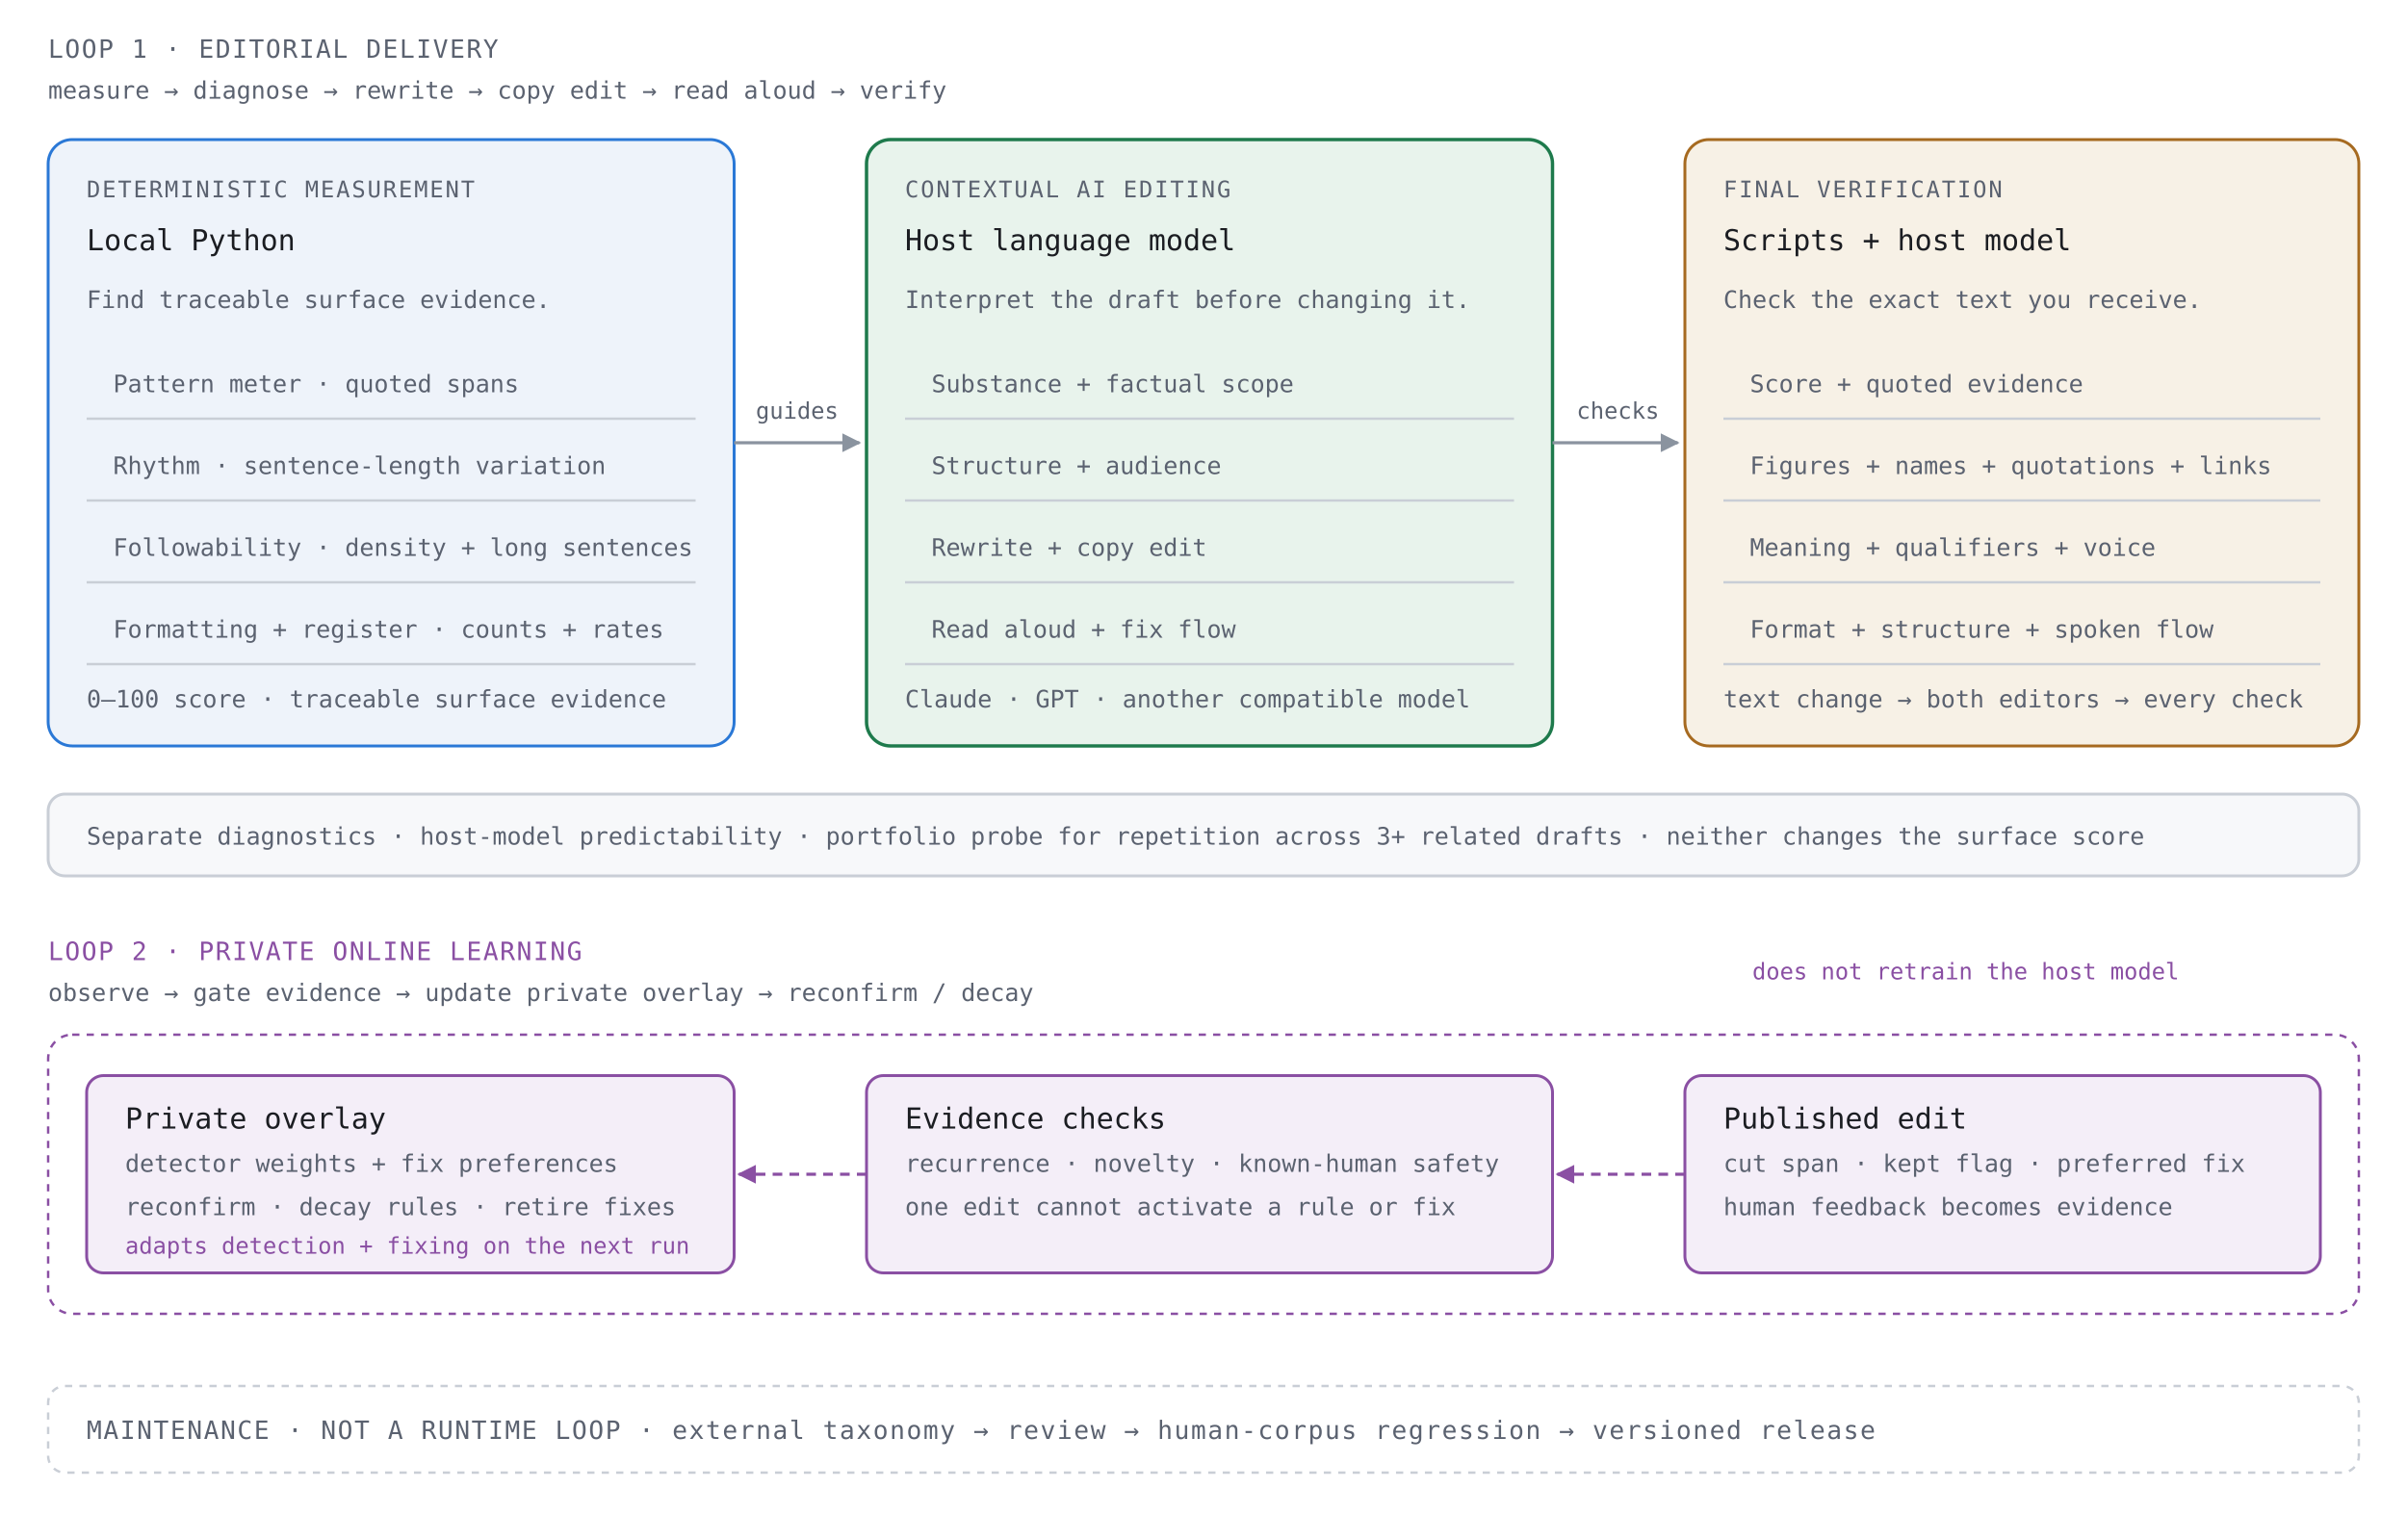
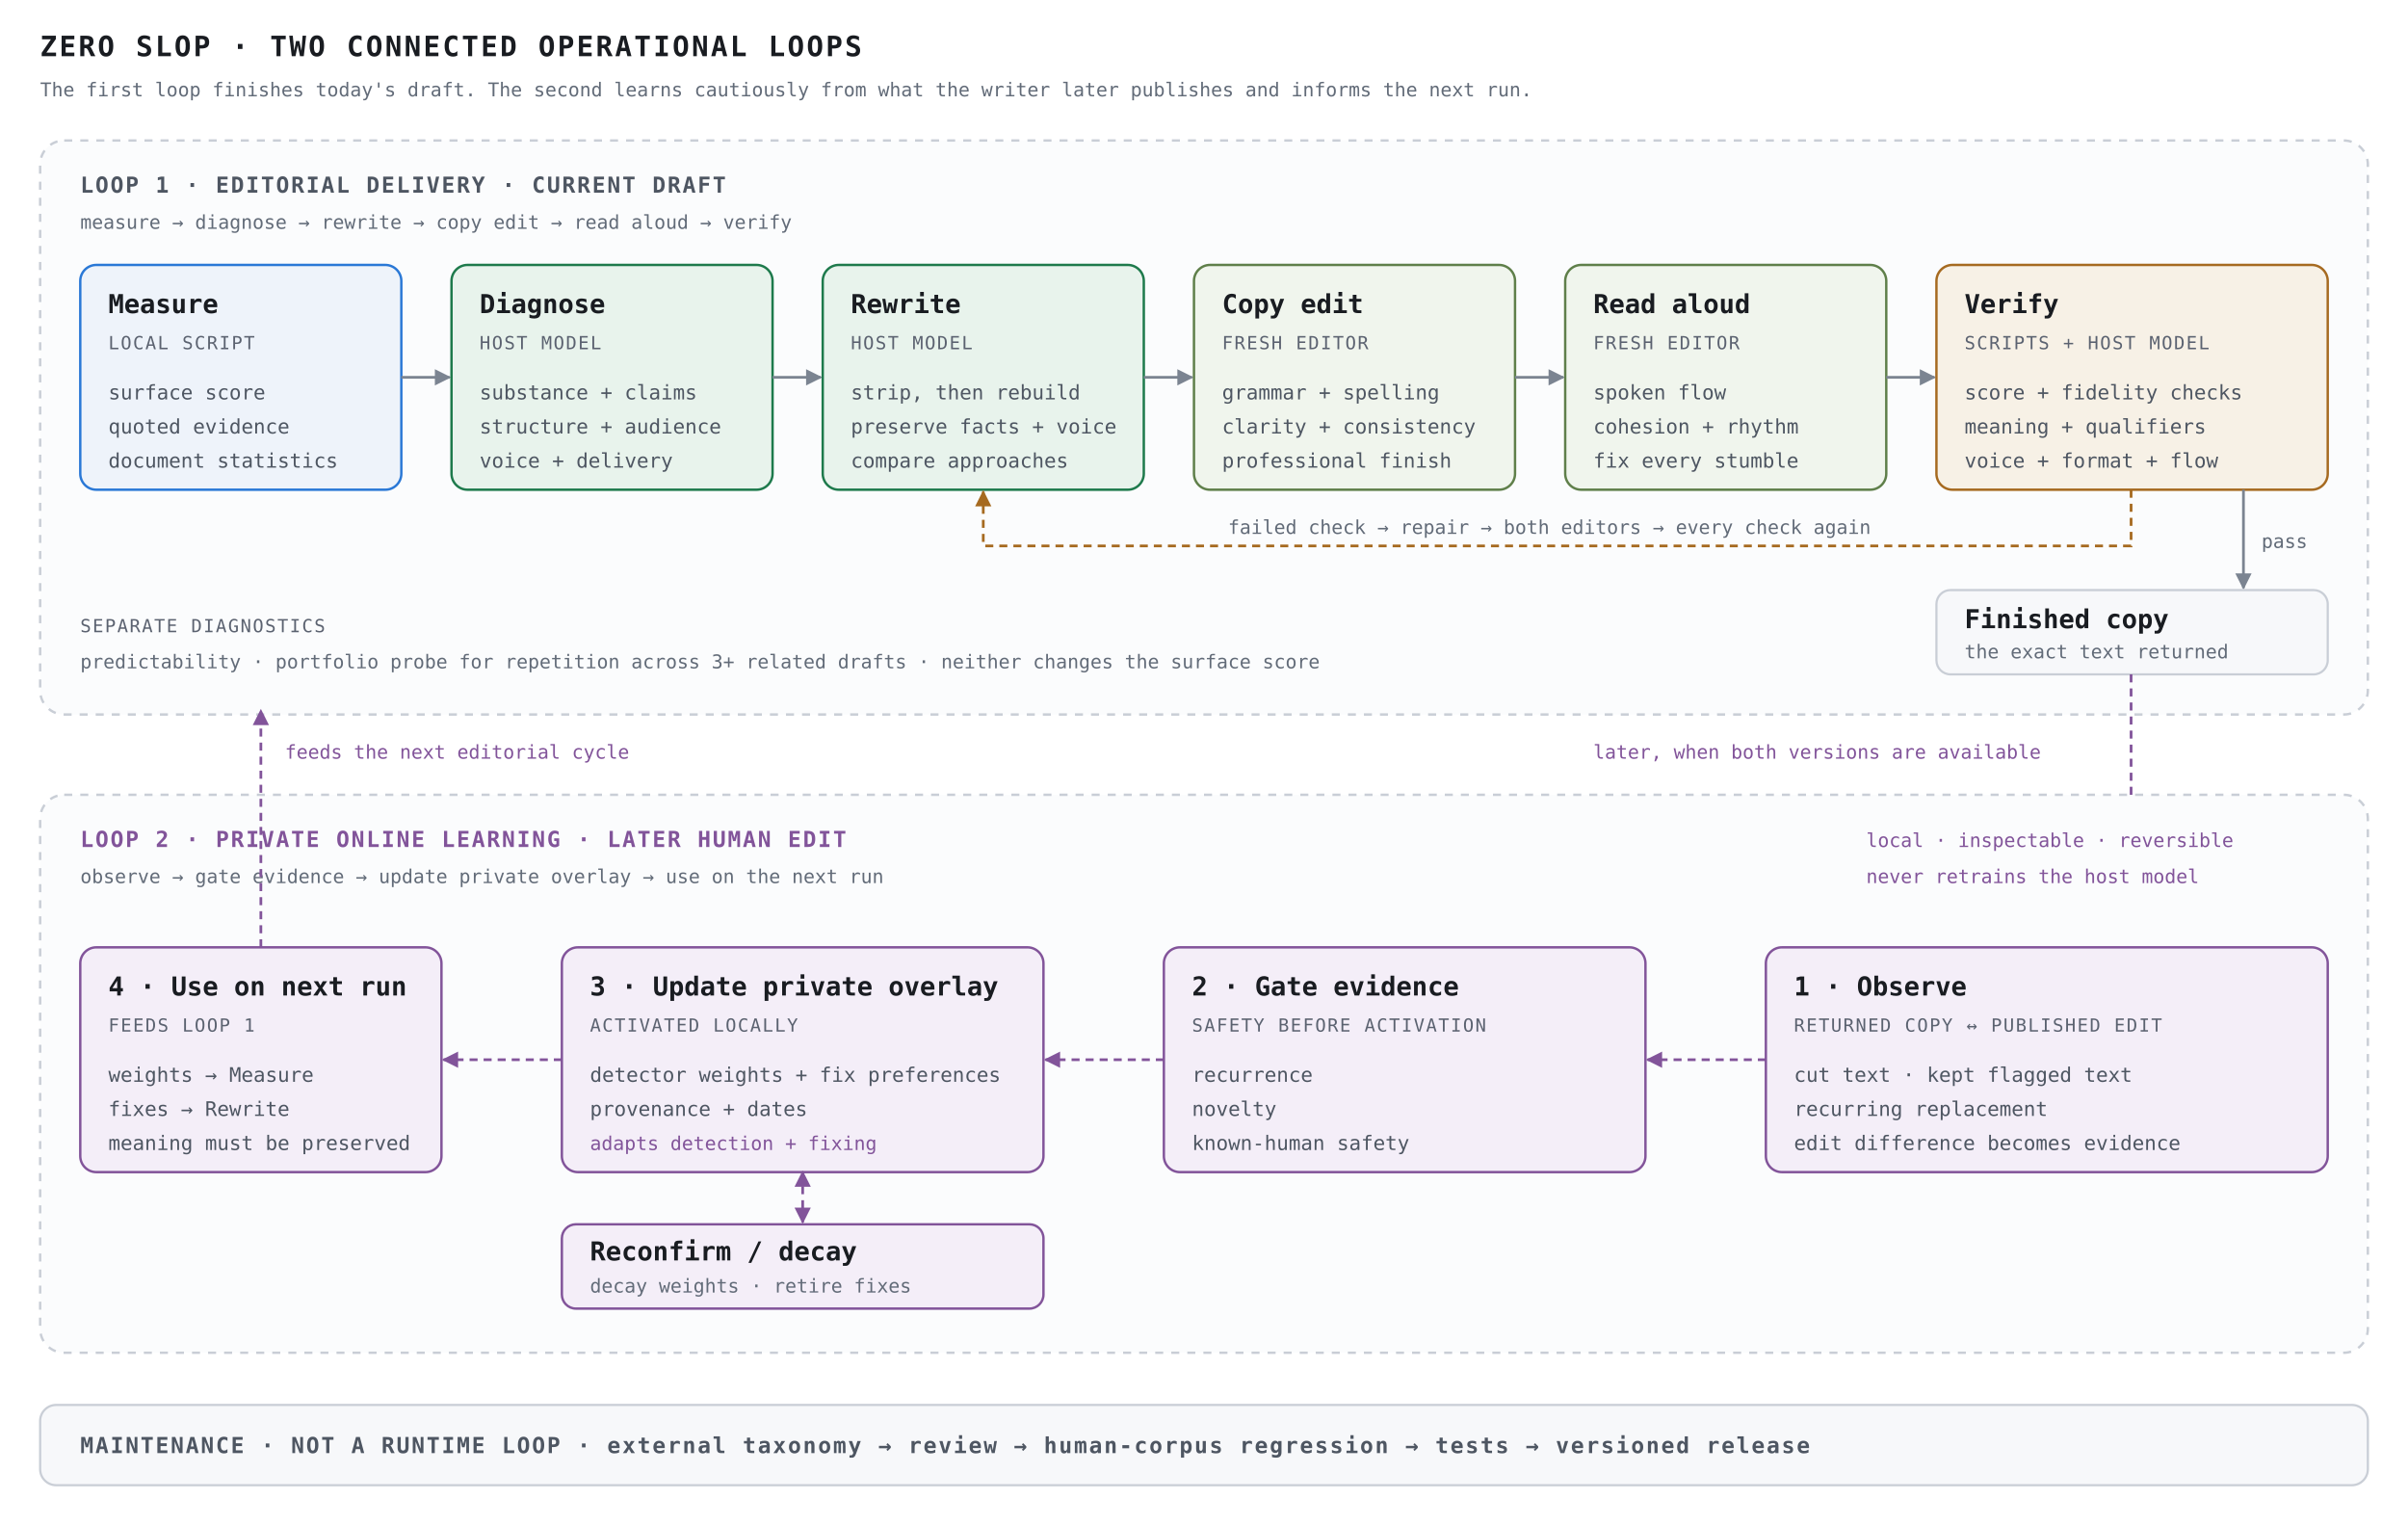
- <svg xmlns="http://www.w3.org/2000/svg" viewBox="0 0 1000 640" width="1000" height="640" font-family="ui-monospace,SFMono-Regular,Menlo,Consolas,monospace" role="img" aria-label="Zero Slop has two operational loops. In editorial delivery, deterministic local Python measures traceable surface evidence. The host language model interprets the draft and edits it contextually. Scripts and the model then verify the exact text returned. Predictability and portfolio probes are reported as separate diagnostics. In private online learning, evidence from published edits passes recurrence, novelty, and known-human safety checks before it can update local detector weights or preferred fixes. The private overlay informs the next scoring and rewrite cycle but does not retrain the host model. External taxonomies enter only through a reviewed, tested, versioned maintenance release.">
+ <svg xmlns="http://www.w3.org/2000/svg" viewBox="0 0 1200 760" width="1200" height="760" font-family="ui-monospace,SFMono-Regular,Menlo,Consolas,monospace" role="img" aria-label="Zero Slop has two connected operational loops. Editorial delivery moves a current draft through local measurement, contextual diagnosis and rewriting, a dedicated copy editor, a fresh read-aloud editor, and final verification. When a check fails, the text returns for repair; both editorial passes and every check then run again before delivery. Private online learning starts only when both Zero Slop's returned copy and the writer's later published edit are available. It observes the difference, gates the evidence for recurrence, novelty, and known-human safety, and updates a local overlay. Detector weights guide measurement on the next run, while preferred fixes guide rewriting. Later evidence reconfirms useful lessons; stale weights decay and stale fixes retire. The loop never retrains the host model. External taxonomies enter only through reviewed, tested, versioned maintenance releases.">
  <defs>
-     <marker id="a" viewBox="0 0 10 10" refX="9" refY="5" markerWidth="6" markerHeight="6" orient="auto-start-reverse">
-       <path d="M0 0 L10 5 L0 10 z" fill="#8A939F" />
+     <marker id="arrow" viewBox="0 0 10 10" refX="9" refY="5" markerWidth="6" markerHeight="6" orient="auto-start-reverse">
+       <path d="M0 0 L10 5 L0 10 z" fill="#7B8491" />
    </marker>
-     <marker id="b" viewBox="0 0 10 10" refX="9" refY="5" markerWidth="6" markerHeight="6" orient="auto-start-reverse">
-       <path d="M0 0 L10 5 L0 10 z" fill="#8A4FA3" />
+     <marker id="repair-arrow" viewBox="0 0 10 10" refX="9" refY="5" markerWidth="6" markerHeight="6" orient="auto-start-reverse">
+       <path d="M0 0 L10 5 L0 10 z" fill="#A66A20" />
+     </marker>
+     <marker id="learn-arrow" viewBox="0 0 10 10" refX="9" refY="5" markerWidth="6" markerHeight="6" orient="auto-start-reverse">
+       <path d="M0 0 L10 5 L0 10 z" fill="#82549A" />
    </marker>
    <style>
-       .surface { fill:#F7F8FA; stroke:#C9CED6; stroke-width:1.2 }
-       .ch { fill:#EEF3FA; stroke:#2A78D6; stroke-width:1.2 }
-       .ai { fill:#E8F3EC; stroke:#1E7A4C; stroke-width:1.4 }
-       .hi { fill:#F7F1E6; stroke:#A66A20; stroke-width:1.2 }
-       .lr { fill:#F4EEF8; stroke:#8A4FA3; stroke-width:1.2 }
-       .t  { font-size:12px; fill:#1B1D22 }
-       .m  { font-size:10px; fill:#5B6270 }
-       .h  { font-size:10.5px; fill:#5B6270; letter-spacing:.06em }
-       .ey { font-size:9.5px; fill:#5B6270; letter-spacing:.08em }
-       .hp { font-size:10.5px; fill:#8A4FA3; letter-spacing:.06em }
-       .lb { font-size:9.5px; fill:#8A4FA3 }
-       .lg { font-size:9.5px; fill:#5B6270 }
-       .ln { stroke:#8A939F; stroke-width:1.3; fill:none }
-       .lp { stroke:#8A4FA3; stroke-width:1.3; fill:none; stroke-dasharray:4 3 }
-       .grp{ fill:none; stroke:#C9CED6; stroke-width:1; stroke-dasharray:3 3 }
-       .grl{ fill:none; stroke:#8A4FA3; stroke-width:1; stroke-dasharray:3 3 }
+       .grp { fill:#FBFCFD; stroke:#C9CED6; stroke-width:1.2; stroke-dasharray:4 4 }
+       .measure { fill:#EEF3FA; stroke:#2A78D6; stroke-width:1.2 }
+       .model { fill:#E8F3EC; stroke:#1E7A4C; stroke-width:1.2 }
+       .editor { fill:#F0F5ED; stroke:#5F7F4A; stroke-width:1.2 }
+       .verify { fill:#F7F1E6; stroke:#A66A20; stroke-width:1.2 }
+       .learn { fill:#F4EEF8; stroke:#82549A; stroke-width:1.2 }
+       .neutral { fill:#F7F8FA; stroke:#C9CED6; stroke-width:1.1 }
+       .title { font-size:14px; font-weight:700; fill:#191C21; letter-spacing:.08em }
+       .loop { font-size:11px; font-weight:700; fill:#4E5662; letter-spacing:.08em }
+       .stage { font-size:13px; font-weight:700; fill:#191C21 }
+       .role { font-size:9px; fill:#5B6270; letter-spacing:.08em }
+       .body { font-size:10px; fill:#4E5662 }
+       .note { font-size:9.5px; fill:#626B78 }
+       .learn-title { font-size:11px; font-weight:700; fill:#82549A; letter-spacing:.08em }
+       .learn-note { font-size:9.5px; fill:#82549A }
+       .ln { stroke:#7B8491; stroke-width:1.35; fill:none }
+       .rp { stroke:#A66A20; stroke-width:1.35; fill:none; stroke-dasharray:4 3 }
+       .lp { stroke:#82549A; stroke-width:1.35; fill:none; stroke-dasharray:4 3 }
      @media (prefers-color-scheme: dark) {
-         svg { color-scheme: dark }
-         .surface { fill:#1E2128; stroke:#3A404B }
-         .ch { fill:#16233A; stroke:#4B90E2 }
-         .ai { fill:#14291D; stroke:#3FA872 }
-         .hi { fill:#302617; stroke:#C58A43 }
-         .lr { fill:#241B2E; stroke:#A972C4 }
-         .t  { fill:#E8EAED }
-         .m  { fill:#9AA2AE }
-         .h  { fill:#9AA2AE }
-         .ey { fill:#9AA2AE }
-         .hp { fill:#A972C4 }
-         .lb { fill:#A972C4 }
-         .lg { fill:#9AA2AE }
-         .ln { stroke:#6B7280 }
-         .grp{ stroke:#3A404B }
+         svg { color-scheme:dark }
+         .grp { fill:#171A20; stroke:#3A404B }
+         .measure { fill:#16233A; stroke:#4B90E2 }
+         .model { fill:#14291D; stroke:#3FA872 }
+         .editor { fill:#202A1B; stroke:#789D61 }
+         .verify { fill:#302617; stroke:#C58A43 }
+         .learn { fill:#241B2E; stroke:#A972C4 }
+         .neutral { fill:#1E2128; stroke:#3A404B }
+         .title,.stage { fill:#E8EAED }
+         .loop,.role,.body,.note { fill:#A2A9B4 }
+         .learn-title,.learn-note { fill:#B987CF }
+         .ln { stroke:#737C89 }
+         .rp { stroke:#C58A43 }
+         .lp { stroke:#A972C4 }
      }
    </style>
  </defs>
-   <text x="20" y="24" class="h">LOOP 1 · EDITORIAL DELIVERY</text>
-   <text x="20" y="41" class="m">measure → diagnose → rewrite → copy edit → read aloud → verify</text>
-   <rect x="20" y="58" width="285" height="252" rx="10" class="ch" />
-   <text x="36" y="82" class="ey">DETERMINISTIC MEASUREMENT</text>
-   <text x="36" y="104" class="t">Local Python</text>
-   <text x="36" y="128" class="m">Find traceable surface evidence.</text>
-   <text x="47" y="163" class="m">Pattern meter · quoted spans</text>
-   <line x1="36" y1="174" x2="289" y2="174" stroke="#C9CED6" />
-   <text x="47" y="197" class="m">Rhythm · sentence-length variation</text>
-   <line x1="36" y1="208" x2="289" y2="208" stroke="#C9CED6" />
-   <text x="47" y="231" class="m">Followability · density + long sentences</text>
-   <line x1="36" y1="242" x2="289" y2="242" stroke="#C9CED6" />
-   <text x="47" y="265" class="m">Formatting + register · counts + rates</text>
-   <line x1="36" y1="276" x2="289" y2="276" stroke="#C9CED6" />
-   <text x="36" y="294" class="m">0–100 score · traceable surface evidence</text>
-   <path d="M305 184 L357 184" class="ln" marker-end="url(#a)" />
-   <text x="314" y="174" class="lg">guides</text>
-   <rect x="360" y="58" width="285" height="252" rx="10" class="ai" />
-   <text x="376" y="82" class="ey">CONTEXTUAL AI EDITING</text>
-   <text x="376" y="104" class="t">Host language model</text>
-   <text x="376" y="128" class="m">Interpret the draft before changing it.</text>
-   <text x="387" y="163" class="m">Substance + factual scope</text>
-   <line x1="376" y1="174" x2="629" y2="174" stroke="#C9CED6" />
-   <text x="387" y="197" class="m">Structure + audience</text>
-   <line x1="376" y1="208" x2="629" y2="208" stroke="#C9CED6" />
-   <text x="387" y="231" class="m">Rewrite + copy edit</text>
-   <line x1="376" y1="242" x2="629" y2="242" stroke="#C9CED6" />
-   <text x="387" y="265" class="m">Read aloud + fix flow</text>
-   <line x1="376" y1="276" x2="629" y2="276" stroke="#C9CED6" />
-   <text x="376" y="294" class="m">Claude · GPT · another compatible model</text>
-   <path d="M645 184 L697 184" class="ln" marker-end="url(#a)" />
-   <text x="655" y="174" class="lg">checks</text>
-   <rect x="700" y="58" width="280" height="252" rx="10" class="hi" />
-   <text x="716" y="82" class="ey">FINAL VERIFICATION</text>
-   <text x="716" y="104" class="t">Scripts + host model</text>
-   <text x="716" y="128" class="m">Check the exact text you receive.</text>
-   <text x="727" y="163" class="m">Score + quoted evidence</text>
-   <line x1="716" y1="174" x2="964" y2="174" stroke="#C9CED6" />
-   <text x="727" y="197" class="m">Figures + names + quotations + links</text>
-   <line x1="716" y1="208" x2="964" y2="208" stroke="#C9CED6" />
-   <text x="727" y="231" class="m">Meaning + qualifiers + voice</text>
-   <line x1="716" y1="242" x2="964" y2="242" stroke="#C9CED6" />
-   <text x="727" y="265" class="m">Format + structure + spoken flow</text>
-   <line x1="716" y1="276" x2="964" y2="276" stroke="#C9CED6" />
-   <text x="716" y="294" class="m">text change → both editors → every check</text>
-   <rect x="20" y="330" width="960" height="34" rx="7" class="surface" />
-   <text x="36" y="351" class="m">Separate diagnostics · host-model predictability · portfolio probe for repetition across 3+ related drafts · neither changes the surface score</text>
-   <text x="20" y="399" class="hp">LOOP 2 · PRIVATE ONLINE LEARNING</text>
-   <text x="20" y="416" class="m">observe → gate evidence → update private overlay → reconfirm / decay</text>
-   <text x="728" y="407" class="lb">does not retrain the host model</text>
-   <rect x="20" y="430" width="960" height="116" rx="10" class="grl" />
-   <rect x="700" y="447" width="264" height="82" rx="7" class="lr" />
-   <text x="716" y="469" class="t">Published edit</text>
-   <text x="716" y="487" class="m">cut span · kept flag · preferred fix</text>
-   <text x="716" y="505" class="m">human feedback becomes evidence</text>
-   <path d="M700 488 L647 488" class="lp" marker-end="url(#b)" />
-   <rect x="360" y="447" width="285" height="82" rx="7" class="lr" />
-   <text x="376" y="469" class="t">Evidence checks</text>
-   <text x="376" y="487" class="m">recurrence · novelty · known-human safety</text>
-   <text x="376" y="505" class="m">one edit cannot activate a rule or fix</text>
-   <path d="M360 488 L307 488" class="lp" marker-end="url(#b)" />
-   <rect x="36" y="447" width="269" height="82" rx="7" class="lr" />
-   <text x="52" y="469" class="t">Private overlay</text>
-   <text x="52" y="487" class="m">detector weights + fix preferences</text>
-   <text x="52" y="505" class="m">reconfirm · decay rules · retire fixes</text>
-   <text x="52" y="521" class="lb">adapts detection + fixing on the next run</text>
-   <rect x="20" y="576" width="960" height="36" rx="7" class="grp" />
-   <text x="36" y="598" class="h">MAINTENANCE · NOT A RUNTIME LOOP · external taxonomy → review → human-corpus regression → versioned release</text>
+   <text x="20" y="28" class="title">ZERO SLOP · TWO CONNECTED OPERATIONAL LOOPS</text>
+   <text x="20" y="48" class="note">The first loop finishes today's draft. The second learns cautiously from what the writer later publishes and informs the next run.</text>
+   <rect x="20" y="70" width="1160" height="286" rx="12" class="grp" />
+   <text x="40" y="96" class="loop">LOOP 1 · EDITORIAL DELIVERY · CURRENT DRAFT</text>
+   <text x="40" y="114" class="note">measure → diagnose → rewrite → copy edit → read aloud → verify</text>
+   <rect x="40" y="132" width="160" height="112" rx="8" class="measure" />
+   <text x="54" y="156" class="stage">Measure</text>
+   <text x="54" y="174" class="role">LOCAL SCRIPT</text>
+   <text x="54" y="199" class="body">surface score</text>
+   <text x="54" y="216" class="body">quoted evidence</text>
+   <text x="54" y="233" class="body">document statistics</text>
+   <path d="M200 188 L224 188" class="ln" marker-end="url(#arrow)" />
+   <rect x="225" y="132" width="160" height="112" rx="8" class="model" />
+   <text x="239" y="156" class="stage">Diagnose</text>
+   <text x="239" y="174" class="role">HOST MODEL</text>
+   <text x="239" y="199" class="body">substance + claims</text>
+   <text x="239" y="216" class="body">structure + audience</text>
+   <text x="239" y="233" class="body">voice + delivery</text>
+   <path d="M385 188 L409 188" class="ln" marker-end="url(#arrow)" />
+   <rect x="410" y="132" width="160" height="112" rx="8" class="model" />
+   <text x="424" y="156" class="stage">Rewrite</text>
+   <text x="424" y="174" class="role">HOST MODEL</text>
+   <text x="424" y="199" class="body">strip, then rebuild</text>
+   <text x="424" y="216" class="body">preserve facts + voice</text>
+   <text x="424" y="233" class="body">compare approaches</text>
+   <path d="M570 188 L594 188" class="ln" marker-end="url(#arrow)" />
+   <rect x="595" y="132" width="160" height="112" rx="8" class="editor" />
+   <text x="609" y="156" class="stage">Copy edit</text>
+   <text x="609" y="174" class="role">FRESH EDITOR</text>
+   <text x="609" y="199" class="body">grammar + spelling</text>
+   <text x="609" y="216" class="body">clarity + consistency</text>
+   <text x="609" y="233" class="body">professional finish</text>
+   <path d="M755 188 L779 188" class="ln" marker-end="url(#arrow)" />
+   <rect x="780" y="132" width="160" height="112" rx="8" class="editor" />
+   <text x="794" y="156" class="stage">Read aloud</text>
+   <text x="794" y="174" class="role">FRESH EDITOR</text>
+   <text x="794" y="199" class="body">spoken flow</text>
+   <text x="794" y="216" class="body">cohesion + rhythm</text>
+   <text x="794" y="233" class="body">fix every stumble</text>
+   <path d="M940 188 L964 188" class="ln" marker-end="url(#arrow)" />
+   <rect x="965" y="132" width="195" height="112" rx="8" class="verify" />
+   <text x="979" y="156" class="stage">Verify</text>
+   <text x="979" y="174" class="role">SCRIPTS + HOST MODEL</text>
+   <text x="979" y="199" class="body">score + fidelity checks</text>
+   <text x="979" y="216" class="body">meaning + qualifiers</text>
+   <text x="979" y="233" class="body">voice + format + flow</text>
+   <path d="M1062 244 L1062 272 L490 272 L490 245" class="rp" marker-end="url(#repair-arrow)" />
+   <text x="612" y="266" class="note">failed check → repair → both editors → every check again</text>
+   <path d="M1118 244 L1118 293" class="ln" marker-end="url(#arrow)" />
+   <text x="1127" y="273" class="note">pass</text>
+   <rect x="965" y="294" width="195" height="42" rx="7" class="neutral" />
+   <text x="979" y="313" class="stage">Finished copy</text>
+   <text x="979" y="328" class="note">the exact text returned</text>
+   <text x="40" y="315" class="role">SEPARATE DIAGNOSTICS</text>
+   <text x="40" y="333" class="note">predictability · portfolio probe for repetition across 3+ related drafts · neither changes the surface score</text>
+   <path d="M1062 336 L1062 472" class="lp" marker-end="url(#learn-arrow)" />
+   <text x="794" y="378" class="learn-note">later, when both versions are available</text>
+   <rect x="20" y="396" width="1160" height="278" rx="12" class="grp" />
+   <text x="40" y="422" class="learn-title">LOOP 2 · PRIVATE ONLINE LEARNING · LATER HUMAN EDIT</text>
+   <text x="40" y="440" class="note">observe → gate evidence → update private overlay → use on the next run</text>
+   <text x="930" y="422" class="learn-note">local · inspectable · reversible</text>
+   <text x="930" y="440" class="learn-note">never retrains the host model</text>
+   <rect x="40" y="472" width="180" height="112" rx="8" class="learn" />
+   <text x="54" y="496" class="stage">4 · Use on next run</text>
+   <text x="54" y="514" class="role">FEEDS LOOP 1</text>
+   <text x="54" y="539" class="body">weights → Measure</text>
+   <text x="54" y="556" class="body">fixes → Rewrite</text>
+   <text x="54" y="573" class="body">meaning must be preserved</text>
+   <path d="M280 528 L221 528" class="lp" marker-end="url(#learn-arrow)" />
+   <rect x="280" y="472" width="240" height="112" rx="8" class="learn" />
+   <text x="294" y="496" class="stage">3 · Update private overlay</text>
+   <text x="294" y="514" class="role">ACTIVATED LOCALLY</text>
+   <text x="294" y="539" class="body">detector weights + fix preferences</text>
+   <text x="294" y="556" class="body">provenance + dates</text>
+   <text x="294" y="573" class="learn-note">adapts detection + fixing</text>
+   <path d="M580 528 L521 528" class="lp" marker-end="url(#learn-arrow)" />
+   <rect x="580" y="472" width="240" height="112" rx="8" class="learn" />
+   <text x="594" y="496" class="stage">2 · Gate evidence</text>
+   <text x="594" y="514" class="role">SAFETY BEFORE ACTIVATION</text>
+   <text x="594" y="539" class="body">recurrence</text>
+   <text x="594" y="556" class="body">novelty</text>
+   <text x="594" y="573" class="body">known-human safety</text>
+   <path d="M880 528 L821 528" class="lp" marker-end="url(#learn-arrow)" />
+   <rect x="880" y="472" width="280" height="112" rx="8" class="learn" />
+   <text x="894" y="496" class="stage">1 · Observe</text>
+   <text x="894" y="514" class="role">RETURNED COPY ↔ PUBLISHED EDIT</text>
+   <text x="894" y="539" class="body">cut text · kept flagged text</text>
+   <text x="894" y="556" class="body">recurring replacement</text>
+   <text x="894" y="573" class="body">edit difference becomes evidence</text>
+   <rect x="280" y="610" width="240" height="42" rx="7" class="learn" />
+   <text x="294" y="628" class="stage">Reconfirm / decay</text>
+   <text x="294" y="644" class="note">decay weights · retire fixes</text>
+   <path d="M400 584 L400 609" class="lp" marker-start="url(#learn-arrow)" marker-end="url(#learn-arrow)" />
+   <path d="M130 472 L130 354" class="lp" marker-end="url(#learn-arrow)" />
+   <text x="142" y="378" class="learn-note">feeds the next editorial cycle</text>
+   <rect x="20" y="700" width="1160" height="40" rx="8" class="neutral" />
+   <text x="40" y="724" class="loop">MAINTENANCE · NOT A RUNTIME LOOP · external taxonomy → review → human-corpus regression → tests → versioned release</text>
</svg>
